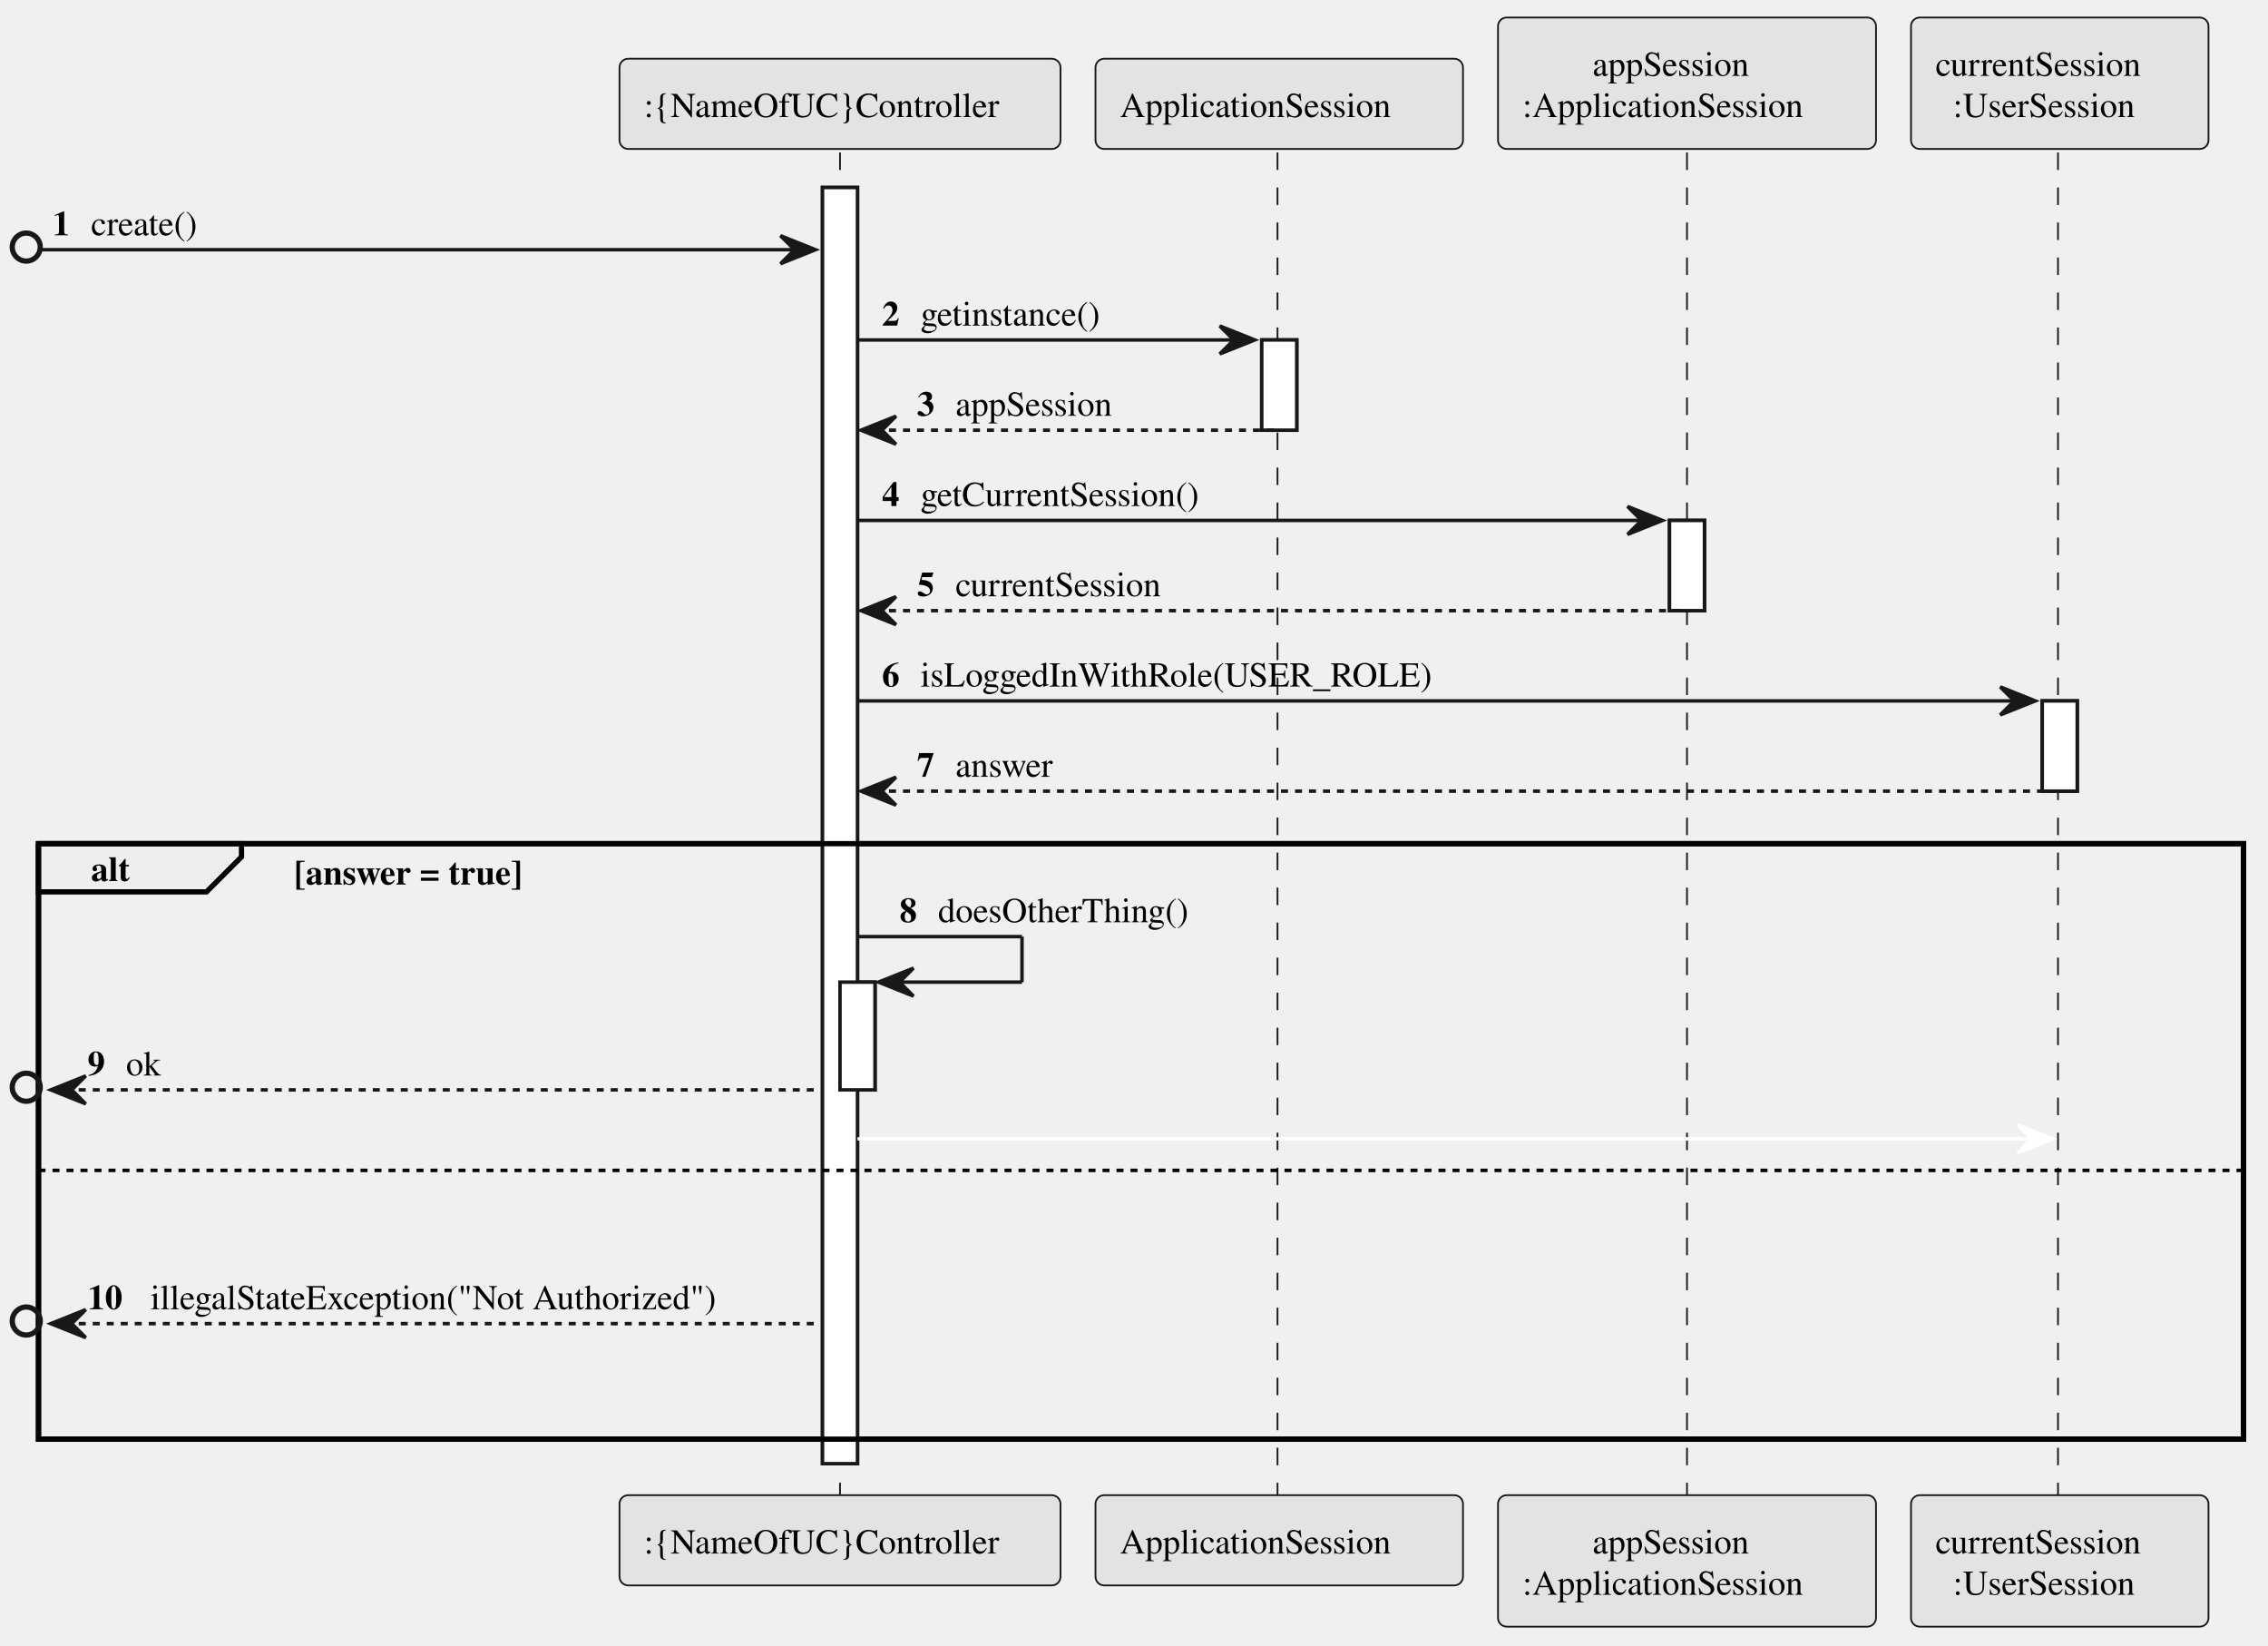
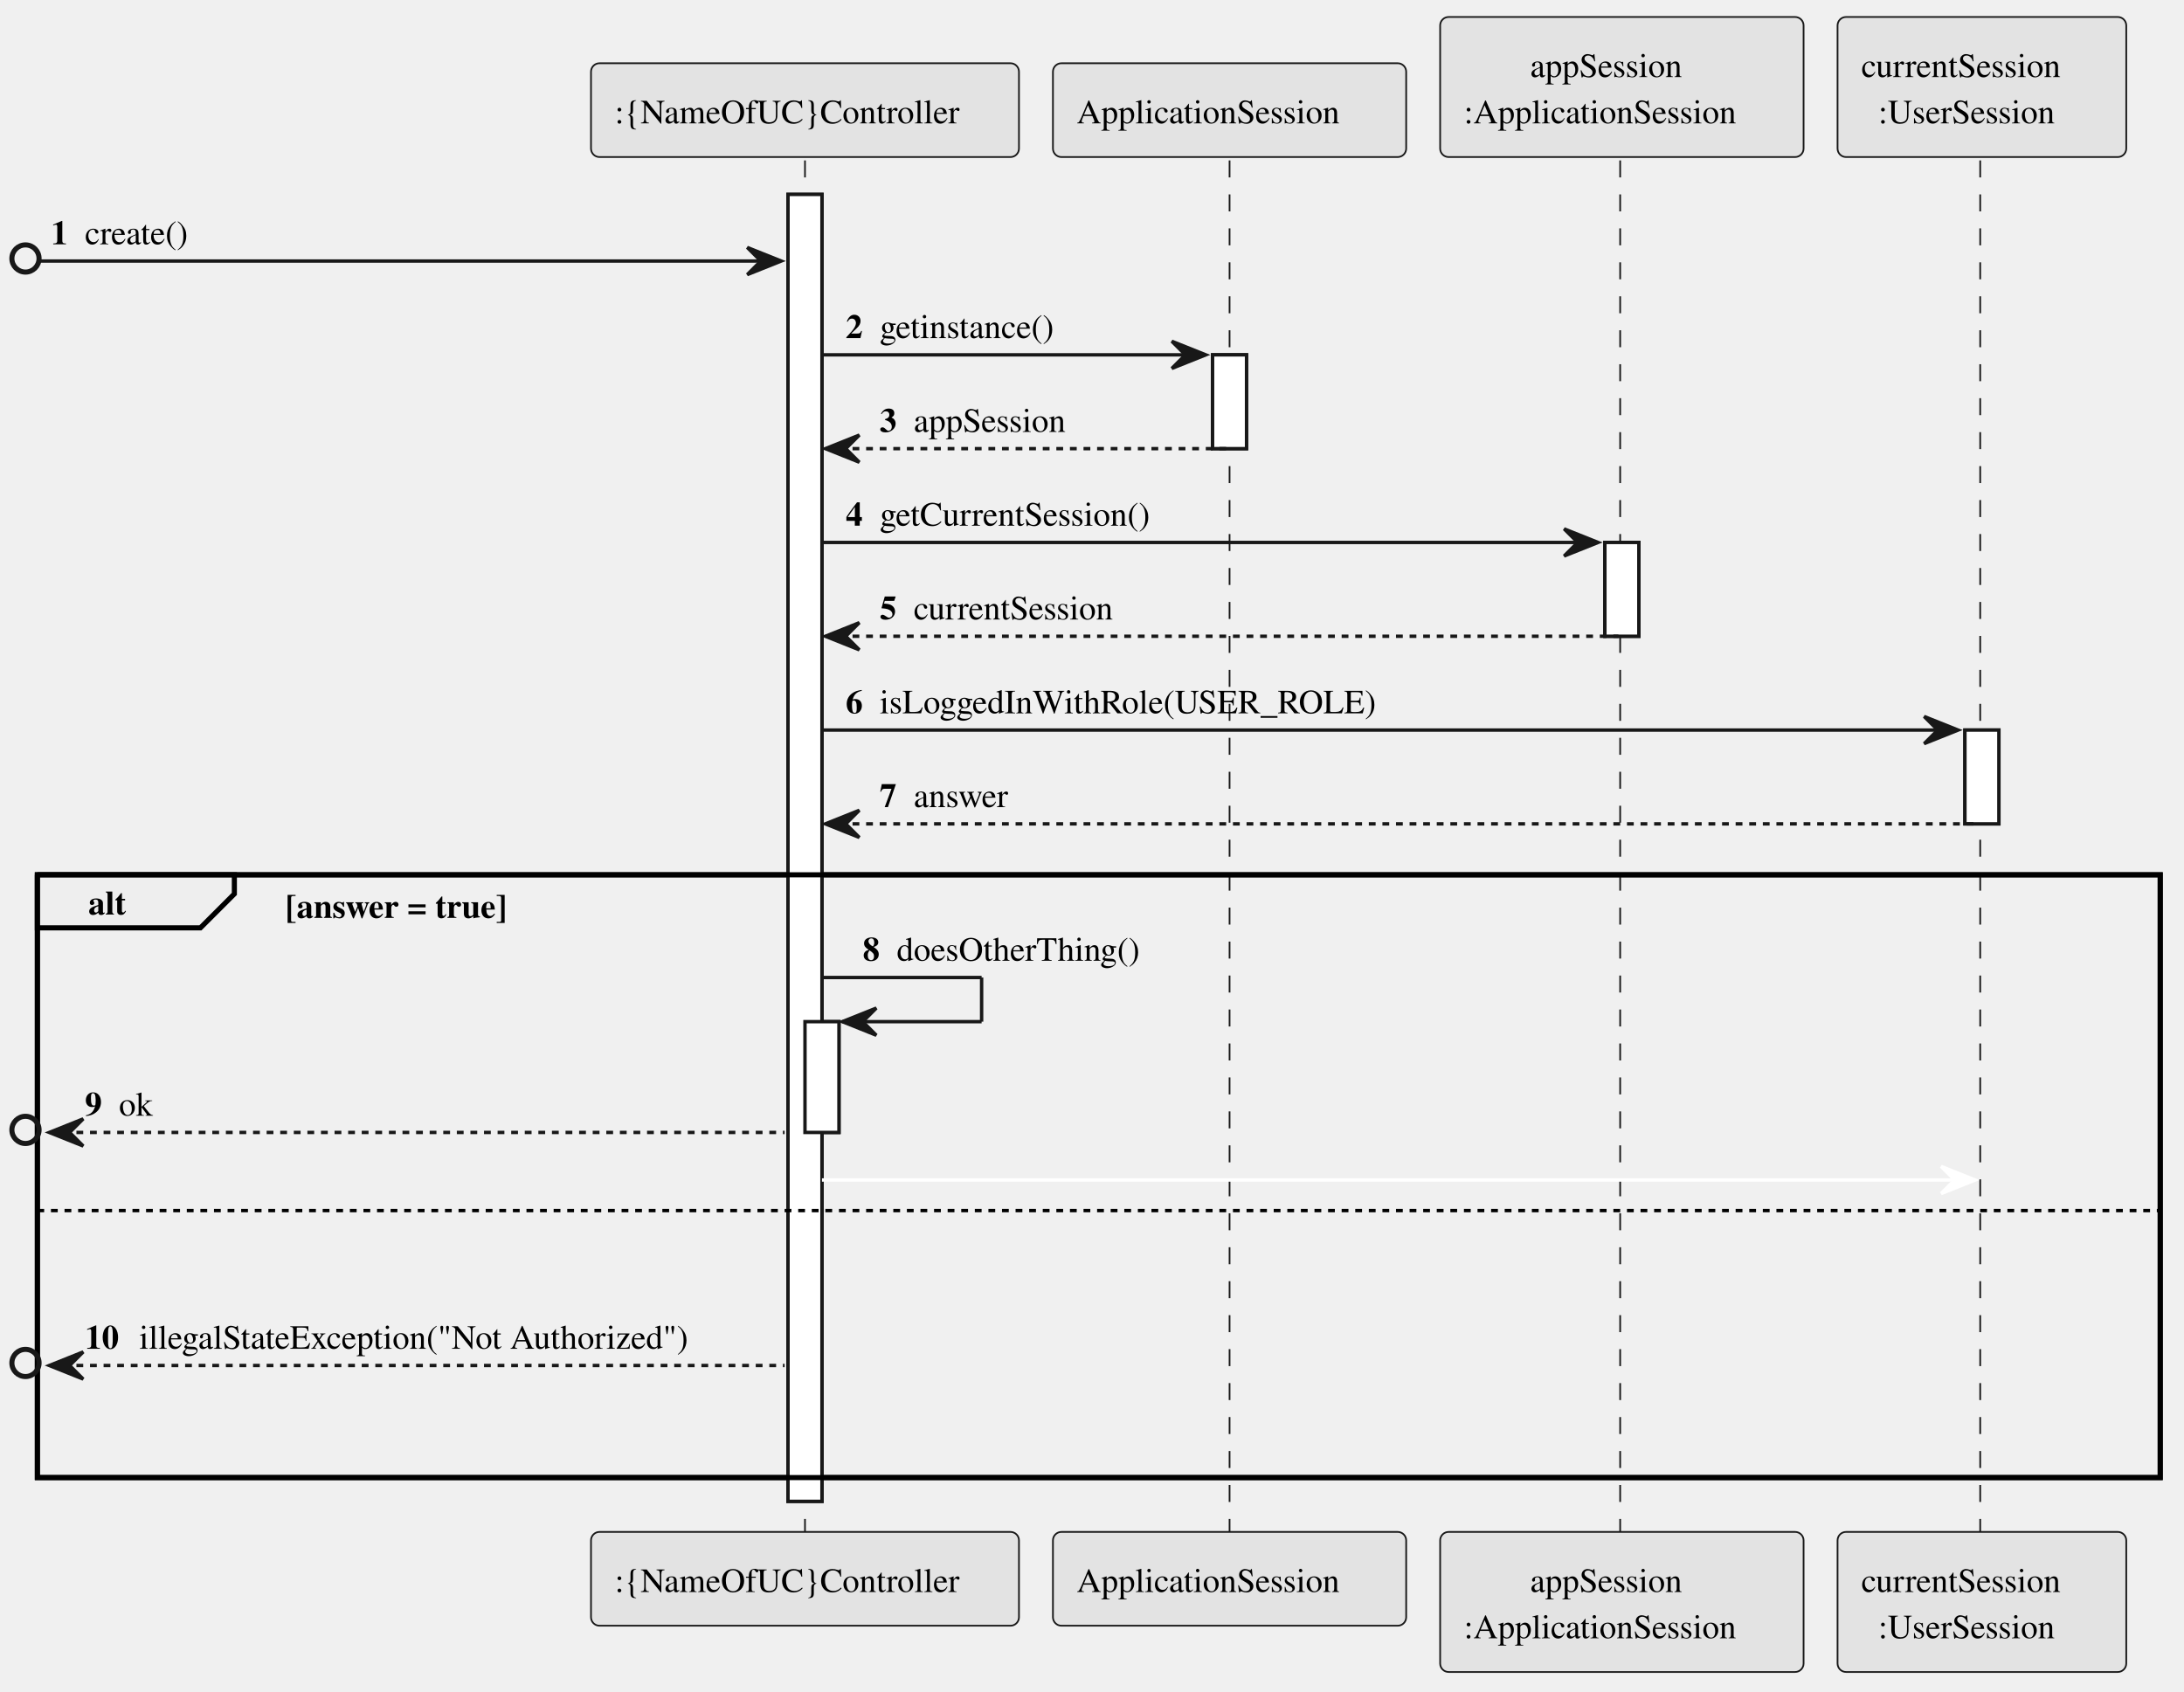
- <svg xmlns="http://www.w3.org/2000/svg" contentStyleType="text/css" height="470px" preserveAspectRatio="none" style="width:648px;height:470px;background:#FFFFFF;" version="1.1" viewBox="0 0 648 470" width="648px" zoomAndPan="magnify">
+ <svg xmlns="http://www.w3.org/2000/svg" contentStyleType="text/css" height="498px" preserveAspectRatio="none" style="width:643px;height:498px;background:#FFFFFF;" version="1.1" viewBox="0 0 643 498" width="643px" zoomAndPan="magnify">
  <defs />
  <g>
-     <rect fill="#FFFFFF" height="364.551" style="stroke:#181818;stroke-width:1.0;" width="10" x="235" y="53.555" />
-     <rect fill="#FFFFFF" height="30.777" style="stroke:#181818;stroke-width:1.0;" width="10" x="240" y="280.551" />
-     <rect fill="#FFFFFF" height="25.777" style="stroke:#181818;stroke-width:1.0;" width="10" x="360.5" y="97.109" />
-     <rect fill="#FFFFFF" height="25.777" style="stroke:#181818;stroke-width:1.0;" width="10" x="477" y="148.664" />
-     <rect fill="#FFFFFF" height="25.777" style="stroke:#181818;stroke-width:1.0;" width="10" x="583.5" y="200.219" />
-     <rect fill="none" height="170.109" style="stroke:#000000;stroke-width:1.5;" width="630" x="11" y="240.996" />
-     <line style="stroke:#181818;stroke-width:0.5;stroke-dasharray:5.0,5.0;" x1="240" x2="240" y1="43.555" y2="428.106" />
-     <line style="stroke:#181818;stroke-width:0.5;stroke-dasharray:5.0,5.0;" x1="365" x2="365" y1="43.555" y2="428.106" />
-     <line style="stroke:#181818;stroke-width:0.5;stroke-dasharray:5.0,5.0;" x1="482" x2="482" y1="43.555" y2="428.106" />
-     <line style="stroke:#181818;stroke-width:0.5;stroke-dasharray:5.0,5.0;" x1="588" x2="588" y1="43.555" y2="428.106" />
-     <rect fill="#E3E3E3" height="25.777" rx="2.5" ry="2.5" style="stroke:#181818;stroke-width:0.5;" width="126" x="177" y="16.777" />
-     <text fill="#000000" font-family="Times" font-size="10" lengthAdjust="spacing" textLength="112" x="184" y="33.445">:{NameOfUC}Controller</text>
-     <rect fill="#E3E3E3" height="25.777" rx="2.5" ry="2.5" style="stroke:#181818;stroke-width:0.5;" width="126" x="177" y="427.106" />
-     <text fill="#000000" font-family="Times" font-size="10" lengthAdjust="spacing" textLength="112" x="184" y="443.773">:{NameOfUC}Controller</text>
-     <rect fill="#E3E3E3" height="25.777" rx="2.5" ry="2.5" style="stroke:#181818;stroke-width:0.5;" width="105" x="313" y="16.777" />
-     <text fill="#000000" font-family="Times" font-size="10" lengthAdjust="spacing" textLength="91" x="320" y="33.445">ApplicationSession</text>
-     <rect fill="#E3E3E3" height="25.777" rx="2.5" ry="2.5" style="stroke:#181818;stroke-width:0.5;" width="105" x="313" y="427.106" />
-     <text fill="#000000" font-family="Times" font-size="10" lengthAdjust="spacing" textLength="91" x="320" y="443.773">ApplicationSession</text>
-     <rect fill="#E3E3E3" height="37.555" rx="2.5" ry="2.5" style="stroke:#181818;stroke-width:0.5;" width="108" x="428" y="5" />
-     <text fill="#000000" font-family="Times" font-size="10" lengthAdjust="spacing" textLength="54" x="455" y="21.668">appSession</text>
-     <text fill="#000000" font-family="Times" font-size="10" lengthAdjust="spacing" textLength="94" x="435" y="33.445">:ApplicationSession</text>
-     <rect fill="#E3E3E3" height="37.555" rx="2.5" ry="2.5" style="stroke:#181818;stroke-width:0.5;" width="108" x="428" y="427.106" />
-     <text fill="#000000" font-family="Times" font-size="10" lengthAdjust="spacing" textLength="54" x="455" y="443.773">appSession</text>
-     <text fill="#000000" font-family="Times" font-size="10" lengthAdjust="spacing" textLength="94" x="435" y="455.551">:ApplicationSession</text>
-     <rect fill="#E3E3E3" height="37.555" rx="2.5" ry="2.5" style="stroke:#181818;stroke-width:0.5;" width="85" x="546" y="5" />
-     <text fill="#000000" font-family="Times" font-size="10" lengthAdjust="spacing" textLength="71" x="553" y="21.668">currentSession</text>
-     <text fill="#000000" font-family="Times" font-size="10" lengthAdjust="spacing" textLength="61" x="558" y="33.445">:UserSession</text>
-     <rect fill="#E3E3E3" height="37.555" rx="2.5" ry="2.5" style="stroke:#181818;stroke-width:0.5;" width="85" x="546" y="427.106" />
-     <text fill="#000000" font-family="Times" font-size="10" lengthAdjust="spacing" textLength="71" x="553" y="443.773">currentSession</text>
-     <text fill="#000000" font-family="Times" font-size="10" lengthAdjust="spacing" textLength="61" x="558" y="455.551">:UserSession</text>
-     <rect fill="#FFFFFF" height="364.551" style="stroke:#181818;stroke-width:1.0;" width="10" x="235" y="53.555" />
-     <rect fill="#FFFFFF" height="30.777" style="stroke:#181818;stroke-width:1.0;" width="10" x="240" y="280.551" />
-     <rect fill="#FFFFFF" height="25.777" style="stroke:#181818;stroke-width:1.0;" width="10" x="360.5" y="97.109" />
-     <rect fill="#FFFFFF" height="25.777" style="stroke:#181818;stroke-width:1.0;" width="10" x="477" y="148.664" />
-     <rect fill="#FFFFFF" height="25.777" style="stroke:#181818;stroke-width:1.0;" width="10" x="583.5" y="200.219" />
-     <ellipse cx="7.5" cy="70.582" fill="none" rx="4" ry="4" style="stroke:#181818;stroke-width:1.5;" />
-     <polygon fill="#181818" points="223,67.332,233,71.332,223,75.332,227,71.332" style="stroke:#181818;stroke-width:1.0;" />
-     <line style="stroke:#181818;stroke-width:1.0;" x1="12" x2="229" y1="71.332" y2="71.332" />
-     <text fill="#000000" font-family="Times" font-size="10" font-weight="bold" lengthAdjust="spacing" textLength="7" x="15" y="67.223">1</text>
-     <text fill="#000000" font-family="Times" font-size="10" lengthAdjust="spacing" textLength="37" x="26" y="67.223">create()</text>
-     <polygon fill="#181818" points="348.5,93.109,358.5,97.109,348.5,101.109,352.5,97.109" style="stroke:#181818;stroke-width:1.0;" />
-     <line style="stroke:#181818;stroke-width:1.0;" x1="245" x2="354.5" y1="97.109" y2="97.109" />
-     <text fill="#000000" font-family="Times" font-size="10" font-weight="bold" lengthAdjust="spacing" textLength="7" x="252" y="93">2</text>
-     <text fill="#000000" font-family="Times" font-size="10" lengthAdjust="spacing" textLength="63" x="263" y="93">getinstance()</text>
-     <polygon fill="#181818" points="256,118.887,246,122.887,256,126.887,252,122.887" style="stroke:#181818;stroke-width:1.0;" />
-     <line style="stroke:#181818;stroke-width:1.0;stroke-dasharray:2.0,2.0;" x1="250" x2="364.5" y1="122.887" y2="122.887" />
-     <text fill="#000000" font-family="Times" font-size="10" font-weight="bold" lengthAdjust="spacing" textLength="7" x="262" y="118.777">3</text>
-     <text fill="#000000" font-family="Times" font-size="10" lengthAdjust="spacing" textLength="54" x="273" y="118.777">appSession</text>
-     <polygon fill="#181818" points="465,144.664,475,148.664,465,152.664,469,148.664" style="stroke:#181818;stroke-width:1.0;" />
-     <line style="stroke:#181818;stroke-width:1.0;" x1="245" x2="471" y1="148.664" y2="148.664" />
-     <text fill="#000000" font-family="Times" font-size="10" font-weight="bold" lengthAdjust="spacing" textLength="7" x="252" y="144.555">4</text>
-     <text fill="#000000" font-family="Times" font-size="10" lengthAdjust="spacing" textLength="95" x="263" y="144.555">getCurrentSession()</text>
-     <polygon fill="#181818" points="256,170.441,246,174.441,256,178.441,252,174.441" style="stroke:#181818;stroke-width:1.0;" />
-     <line style="stroke:#181818;stroke-width:1.0;stroke-dasharray:2.0,2.0;" x1="250" x2="481" y1="174.441" y2="174.441" />
-     <text fill="#000000" font-family="Times" font-size="10" font-weight="bold" lengthAdjust="spacing" textLength="7" x="262" y="170.332">5</text>
-     <text fill="#000000" font-family="Times" font-size="10" lengthAdjust="spacing" textLength="71" x="273" y="170.332">currentSession</text>
-     <polygon fill="#181818" points="571.5,196.219,581.5,200.219,571.5,204.219,575.5,200.219" style="stroke:#181818;stroke-width:1.0;" />
-     <line style="stroke:#181818;stroke-width:1.0;" x1="245" x2="577.5" y1="200.219" y2="200.219" />
-     <text fill="#000000" font-family="Times" font-size="10" font-weight="bold" lengthAdjust="spacing" textLength="7" x="252" y="196.109">6</text>
-     <text fill="#000000" font-family="Times" font-size="10" lengthAdjust="spacing" textLength="153" x="263" y="196.109">isLoggedInWithRole(USER_ROLE)</text>
-     <polygon fill="#181818" points="256,221.996,246,225.996,256,229.996,252,225.996" style="stroke:#181818;stroke-width:1.0;" />
-     <line style="stroke:#181818;stroke-width:1.0;stroke-dasharray:2.0,2.0;" x1="250" x2="587.5" y1="225.996" y2="225.996" />
-     <text fill="#000000" font-family="Times" font-size="10" font-weight="bold" lengthAdjust="spacing" textLength="7" x="262" y="221.887">7</text>
-     <text fill="#000000" font-family="Times" font-size="10" lengthAdjust="spacing" textLength="35" x="273" y="221.887">answer</text>
-     <path d="M11,240.996 L69,240.996 L69,244.773 L59,254.773 L11,254.773 L11,240.996 " fill="#EEEEEE" style="stroke:#000000;stroke-width:1.5;" />
-     <rect fill="none" height="170.109" style="stroke:#000000;stroke-width:1.5;" width="630" x="11" y="240.996" />
-     <text fill="#000000" font-family="Times" font-size="10" font-weight="bold" lengthAdjust="spacing" textLength="13" x="26" y="251.664">alt</text>
-     <text fill="#000000" font-family="Times" font-size="10" font-weight="bold" lengthAdjust="spacing" textLength="83" x="84" y="252.664">[answer = true]</text>
-     <line style="stroke:#181818;stroke-width:1.0;" x1="245" x2="292" y1="267.551" y2="267.551" />
-     <line style="stroke:#181818;stroke-width:1.0;" x1="292" x2="292" y1="267.551" y2="280.551" />
-     <line style="stroke:#181818;stroke-width:1.0;" x1="251" x2="292" y1="280.551" y2="280.551" />
-     <polygon fill="#181818" points="261,276.551,251,280.551,261,284.551,257,280.551" style="stroke:#181818;stroke-width:1.0;" />
-     <text fill="#000000" font-family="Times" font-size="10" font-weight="bold" lengthAdjust="spacing" textLength="7" x="257" y="263.441">8</text>
-     <text fill="#000000" font-family="Times" font-size="10" lengthAdjust="spacing" textLength="84" x="268" y="263.441">doesOtherThing()</text>
-     <ellipse cx="7.5" cy="310.578" fill="none" rx="4" ry="4" style="stroke:#181818;stroke-width:1.5;" />
-     <polygon fill="#181818" points="24.5,307.328,14.5,311.328,24.5,315.328,20.5,311.328" style="stroke:#181818;stroke-width:1.0;" />
-     <line style="stroke:#181818;stroke-width:1.0;stroke-dasharray:2.0,2.0;" x1="22.5" x2="234" y1="311.328" y2="311.328" />
-     <text fill="#000000" font-family="Times" font-size="10" font-weight="bold" lengthAdjust="spacing" textLength="7" x="25" y="307.219">9</text>
-     <text fill="#000000" font-family="Times" font-size="10" lengthAdjust="spacing" textLength="12" x="36" y="307.219">ok</text>
-     <polygon fill="#FFFFFF" points="576.5,321.328,586.5,325.328,576.5,329.328,580.5,325.328" style="stroke:#FFFFFF;stroke-width:1.0;" />
-     <line style="stroke:#FFFFFF;stroke-width:1.0;" x1="245" x2="582.5" y1="325.328" y2="325.328" />
-     <line style="stroke:#000000;stroke-width:1.0;stroke-dasharray:2.0,2.0;" x1="11" x2="641" y1="334.328" y2="334.328" />
-     <ellipse cx="7.5" cy="377.356" fill="none" rx="4" ry="4" style="stroke:#181818;stroke-width:1.5;" />
-     <polygon fill="#181818" points="24.5,374.106,14.5,378.106,24.5,382.106,20.5,378.106" style="stroke:#181818;stroke-width:1.0;" />
-     <line style="stroke:#181818;stroke-width:1.0;stroke-dasharray:2.0,2.0;" x1="22.5" x2="234" y1="378.106" y2="378.106" />
-     <text fill="#000000" font-family="Times" font-size="10" font-weight="bold" lengthAdjust="spacing" textLength="14" x="25" y="373.996">10</text>
-     <text fill="#000000" font-family="Times" font-size="10" lengthAdjust="spacing" textLength="190" x="43" y="373.996">illegalStateException("Not Authorized")</text>
+     <rect fill="#FFFFFF" height="384.82" style="stroke:#181818;stroke-width:1.0;" width="10" x="232" y="57.24" />
+     <rect fill="#FFFFFF" height="32.62" style="stroke:#181818;stroke-width:1.0;" width="10" x="237" y="300.82" />
+     <rect fill="#FFFFFF" height="27.62" style="stroke:#181818;stroke-width:1.0;" width="10" x="357" y="104.48" />
+     <rect fill="#FFFFFF" height="27.62" style="stroke:#181818;stroke-width:1.0;" width="10" x="472.5" y="159.72" />
+     <rect fill="#FFFFFF" height="27.62" style="stroke:#181818;stroke-width:1.0;" width="10" x="578.5" y="214.96" />
+     <rect fill="none" height="177.48" style="stroke:#000000;stroke-width:1.5;" width="625" x="11" y="257.58" />
+     <line style="stroke:#181818;stroke-width:0.5;stroke-dasharray:5.0,5.0;" x1="237" x2="237" y1="47.24" y2="452.06" />
+     <line style="stroke:#181818;stroke-width:0.5;stroke-dasharray:5.0,5.0;" x1="362" x2="362" y1="47.24" y2="452.06" />
+     <line style="stroke:#181818;stroke-width:0.5;stroke-dasharray:5.0,5.0;" x1="477" x2="477" y1="47.24" y2="452.06" />
+     <line style="stroke:#181818;stroke-width:0.5;stroke-dasharray:5.0,5.0;" x1="583" x2="583" y1="47.24" y2="452.06" />
+     <rect fill="#E3E3E3" height="27.62" rx="2.5" ry="2.5" style="stroke:#181818;stroke-width:0.5;" width="126" x="174" y="18.62" />
+     <text fill="#000000" font-family="Times" font-size="10" lengthAdjust="spacing" textLength="112" x="181" y="36.31">:{NameOfUC}Controller</text>
+     <rect fill="#E3E3E3" height="27.62" rx="2.5" ry="2.5" style="stroke:#181818;stroke-width:0.5;" width="126" x="174" y="451.06" />
+     <text fill="#000000" font-family="Times" font-size="10" lengthAdjust="spacing" textLength="112" x="181" y="468.75">:{NameOfUC}Controller</text>
+     <rect fill="#E3E3E3" height="27.62" rx="2.5" ry="2.5" style="stroke:#181818;stroke-width:0.5;" width="104" x="310" y="18.62" />
+     <text fill="#000000" font-family="Times" font-size="10" lengthAdjust="spacing" textLength="90" x="317" y="36.31">ApplicationSession</text>
+     <rect fill="#E3E3E3" height="27.62" rx="2.5" ry="2.5" style="stroke:#181818;stroke-width:0.5;" width="104" x="310" y="451.06" />
+     <text fill="#000000" font-family="Times" font-size="10" lengthAdjust="spacing" textLength="90" x="317" y="468.75">ApplicationSession</text>
+     <rect fill="#E3E3E3" height="41.24" rx="2.5" ry="2.5" style="stroke:#181818;stroke-width:0.5;" width="107" x="424" y="5" />
+     <text fill="#000000" font-family="Times" font-size="10" lengthAdjust="spacing" textLength="54" x="450.5" y="22.69">appSession</text>
+     <text fill="#000000" font-family="Times" font-size="10" lengthAdjust="spacing" textLength="93" x="431" y="36.31">:ApplicationSession</text>
+     <rect fill="#E3E3E3" height="41.24" rx="2.5" ry="2.5" style="stroke:#181818;stroke-width:0.5;" width="107" x="424" y="451.06" />
+     <text fill="#000000" font-family="Times" font-size="10" lengthAdjust="spacing" textLength="54" x="450.5" y="468.75">appSession</text>
+     <text fill="#000000" font-family="Times" font-size="10" lengthAdjust="spacing" textLength="93" x="431" y="482.37">:ApplicationSession</text>
+     <rect fill="#E3E3E3" height="41.24" rx="2.5" ry="2.5" style="stroke:#181818;stroke-width:0.5;" width="85" x="541" y="5" />
+     <text fill="#000000" font-family="Times" font-size="10" lengthAdjust="spacing" textLength="71" x="548" y="22.69">currentSession</text>
+     <text fill="#000000" font-family="Times" font-size="10" lengthAdjust="spacing" textLength="61" x="553" y="36.31">:UserSession</text>
+     <rect fill="#E3E3E3" height="41.24" rx="2.5" ry="2.5" style="stroke:#181818;stroke-width:0.5;" width="85" x="541" y="451.06" />
+     <text fill="#000000" font-family="Times" font-size="10" lengthAdjust="spacing" textLength="71" x="548" y="468.75">currentSession</text>
+     <text fill="#000000" font-family="Times" font-size="10" lengthAdjust="spacing" textLength="61" x="553" y="482.37">:UserSession</text>
+     <rect fill="#FFFFFF" height="384.82" style="stroke:#181818;stroke-width:1.0;" width="10" x="232" y="57.24" />
+     <rect fill="#FFFFFF" height="32.62" style="stroke:#181818;stroke-width:1.0;" width="10" x="237" y="300.82" />
+     <rect fill="#FFFFFF" height="27.62" style="stroke:#181818;stroke-width:1.0;" width="10" x="357" y="104.48" />
+     <rect fill="#FFFFFF" height="27.62" style="stroke:#181818;stroke-width:1.0;" width="10" x="472.5" y="159.72" />
+     <rect fill="#FFFFFF" height="27.62" style="stroke:#181818;stroke-width:1.0;" width="10" x="578.5" y="214.96" />
+     <ellipse cx="7.5" cy="76.11" fill="none" rx="4" ry="4" style="stroke:#181818;stroke-width:1.5;" />
+     <polygon fill="#181818" points="220,72.86,230,76.86,220,80.86,224,76.86" style="stroke:#181818;stroke-width:1.0;" />
+     <line style="stroke:#181818;stroke-width:1.0;" x1="12" x2="226" y1="76.86" y2="76.86" />
+     <text fill="#000000" font-family="Times" font-size="10" font-weight="bold" lengthAdjust="spacing" textLength="6" x="15" y="71.93">1</text>
+     <text fill="#000000" font-family="Times" font-size="10" lengthAdjust="spacing" textLength="37" x="25" y="71.93">create()</text>
+     <polygon fill="#181818" points="345,100.48,355,104.48,345,108.48,349,104.48" style="stroke:#181818;stroke-width:1.0;" />
+     <line style="stroke:#181818;stroke-width:1.0;" x1="242" x2="351" y1="104.48" y2="104.48" />
+     <text fill="#000000" font-family="Times" font-size="10" font-weight="bold" lengthAdjust="spacing" textLength="6" x="249" y="99.55">2</text>
+     <text fill="#000000" font-family="Times" font-size="10" lengthAdjust="spacing" textLength="63" x="259" y="99.55">getinstance()</text>
+     <polygon fill="#181818" points="253,128.1,243,132.1,253,136.1,249,132.1" style="stroke:#181818;stroke-width:1.0;" />
+     <line style="stroke:#181818;stroke-width:1.0;stroke-dasharray:2.0,2.0;" x1="247" x2="361" y1="132.1" y2="132.1" />
+     <text fill="#000000" font-family="Times" font-size="10" font-weight="bold" lengthAdjust="spacing" textLength="6" x="259" y="127.17">3</text>
+     <text fill="#000000" font-family="Times" font-size="10" lengthAdjust="spacing" textLength="54" x="269" y="127.17">appSession</text>
+     <polygon fill="#181818" points="460.5,155.72,470.5,159.72,460.5,163.72,464.5,159.72" style="stroke:#181818;stroke-width:1.0;" />
+     <line style="stroke:#181818;stroke-width:1.0;" x1="242" x2="466.5" y1="159.72" y2="159.72" />
+     <text fill="#000000" font-family="Times" font-size="10" font-weight="bold" lengthAdjust="spacing" textLength="6" x="249" y="154.79">4</text>
+     <text fill="#000000" font-family="Times" font-size="10" lengthAdjust="spacing" textLength="94" x="259" y="154.79">getCurrentSession()</text>
+     <polygon fill="#181818" points="253,183.34,243,187.34,253,191.34,249,187.34" style="stroke:#181818;stroke-width:1.0;" />
+     <line style="stroke:#181818;stroke-width:1.0;stroke-dasharray:2.0,2.0;" x1="247" x2="476.5" y1="187.34" y2="187.34" />
+     <text fill="#000000" font-family="Times" font-size="10" font-weight="bold" lengthAdjust="spacing" textLength="6" x="259" y="182.41">5</text>
+     <text fill="#000000" font-family="Times" font-size="10" lengthAdjust="spacing" textLength="71" x="269" y="182.41">currentSession</text>
+     <polygon fill="#181818" points="566.5,210.96,576.5,214.96,566.5,218.96,570.5,214.96" style="stroke:#181818;stroke-width:1.0;" />
+     <line style="stroke:#181818;stroke-width:1.0;" x1="242" x2="572.5" y1="214.96" y2="214.96" />
+     <text fill="#000000" font-family="Times" font-size="10" font-weight="bold" lengthAdjust="spacing" textLength="6" x="249" y="210.03">6</text>
+     <text fill="#000000" font-family="Times" font-size="10" lengthAdjust="spacing" textLength="154" x="259" y="210.03">isLoggedInWithRole(USER_ROLE)</text>
+     <polygon fill="#181818" points="253,238.58,243,242.58,253,246.58,249,242.58" style="stroke:#181818;stroke-width:1.0;" />
+     <line style="stroke:#181818;stroke-width:1.0;stroke-dasharray:2.0,2.0;" x1="247" x2="582.5" y1="242.58" y2="242.58" />
+     <text fill="#000000" font-family="Times" font-size="10" font-weight="bold" lengthAdjust="spacing" textLength="6" x="259" y="237.65">7</text>
+     <text fill="#000000" font-family="Times" font-size="10" lengthAdjust="spacing" textLength="35" x="269" y="237.65">answer</text>
+     <path d="M11,257.58 L69,257.58 L69,263.2 L59,273.2 L11,273.2 L11,257.58 " fill="#EEEEEE" style="stroke:#000000;stroke-width:1.5;" />
+     <rect fill="none" height="177.48" style="stroke:#000000;stroke-width:1.5;" width="625" x="11" y="257.58" />
+     <text fill="#000000" font-family="Times" font-size="10" font-weight="bold" lengthAdjust="spacing" textLength="13" x="26" y="269.27">alt</text>
+     <text fill="#000000" font-family="Times" font-size="10" font-weight="bold" lengthAdjust="spacing" textLength="78" x="84" y="270.27">[answer = true]</text>
+     <line style="stroke:#181818;stroke-width:1.0;" x1="242" x2="289" y1="287.82" y2="287.82" />
+     <line style="stroke:#181818;stroke-width:1.0;" x1="289" x2="289" y1="287.82" y2="300.82" />
+     <line style="stroke:#181818;stroke-width:1.0;" x1="248" x2="289" y1="300.82" y2="300.82" />
+     <polygon fill="#181818" points="258,296.82,248,300.82,258,304.82,254,300.82" style="stroke:#181818;stroke-width:1.0;" />
+     <text fill="#000000" font-family="Times" font-size="10" font-weight="bold" lengthAdjust="spacing" textLength="6" x="254" y="282.89">8</text>
+     <text fill="#000000" font-family="Times" font-size="10" lengthAdjust="spacing" textLength="84" x="264" y="282.89">doesOtherThing()</text>
+     <ellipse cx="7.5" cy="332.69" fill="none" rx="4" ry="4" style="stroke:#181818;stroke-width:1.5;" />
+     <polygon fill="#181818" points="24.5,329.44,14.5,333.44,24.5,337.44,20.5,333.44" style="stroke:#181818;stroke-width:1.0;" />
+     <line style="stroke:#181818;stroke-width:1.0;stroke-dasharray:2.0,2.0;" x1="22.5" x2="231" y1="333.44" y2="333.44" />
+     <text fill="#000000" font-family="Times" font-size="10" font-weight="bold" lengthAdjust="spacing" textLength="6" x="25" y="328.51">9</text>
+     <text fill="#000000" font-family="Times" font-size="10" lengthAdjust="spacing" textLength="11" x="35" y="328.51">ok</text>
+     <polygon fill="#FFFFFF" points="571.5,343.44,581.5,347.44,571.5,351.44,575.5,347.44" style="stroke:#FFFFFF;stroke-width:1.0;" />
+     <line style="stroke:#FFFFFF;stroke-width:1.0;" x1="242" x2="577.5" y1="347.44" y2="347.44" />
+     <line style="stroke:#000000;stroke-width:1.0;stroke-dasharray:2.0,2.0;" x1="11" x2="636" y1="356.44" y2="356.44" />
+     <ellipse cx="7.5" cy="401.31" fill="none" rx="4" ry="4" style="stroke:#181818;stroke-width:1.5;" />
+     <polygon fill="#181818" points="24.5,398.06,14.5,402.06,24.5,406.06,20.5,402.06" style="stroke:#181818;stroke-width:1.0;" />
+     <line style="stroke:#181818;stroke-width:1.0;stroke-dasharray:2.0,2.0;" x1="22.5" x2="231" y1="402.06" y2="402.06" />
+     <text fill="#000000" font-family="Times" font-size="10" font-weight="bold" lengthAdjust="spacing" textLength="12" x="25" y="397.13">10</text>
+     <text fill="#000000" font-family="Times" font-size="10" lengthAdjust="spacing" textLength="189" x="41" y="397.13">illegalStateException("Not Authorized")</text>
  </g>
</svg>
